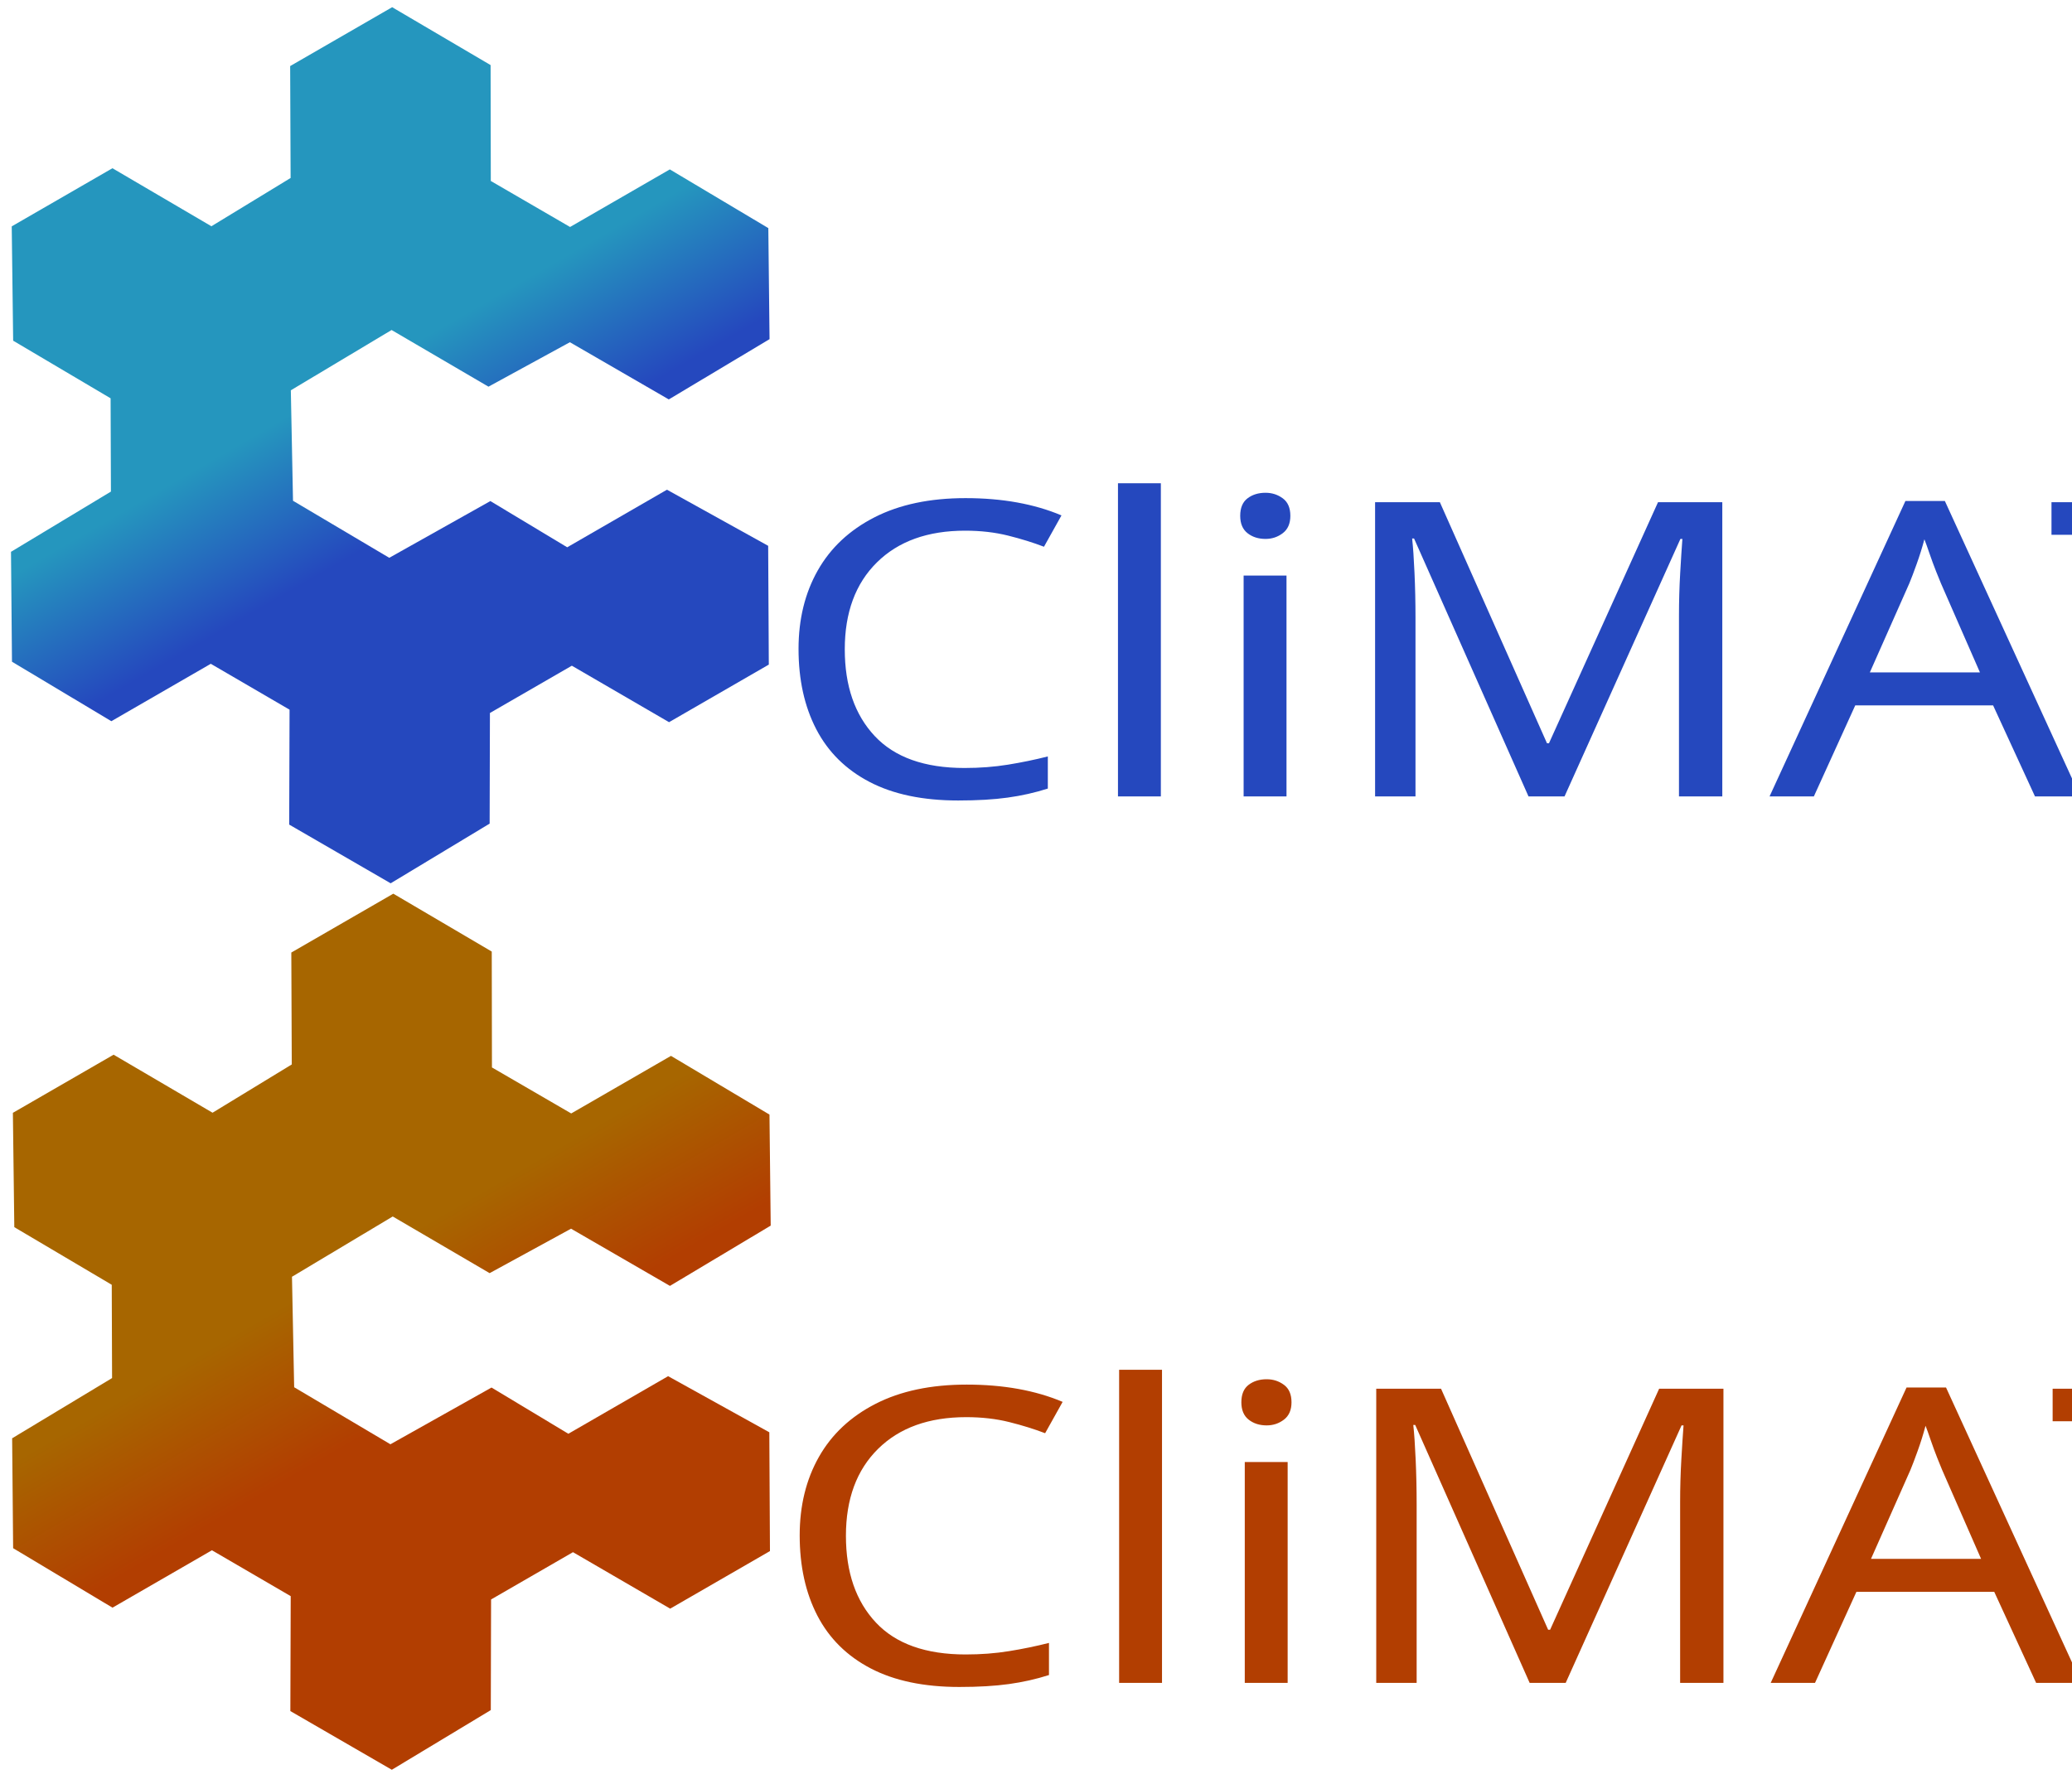
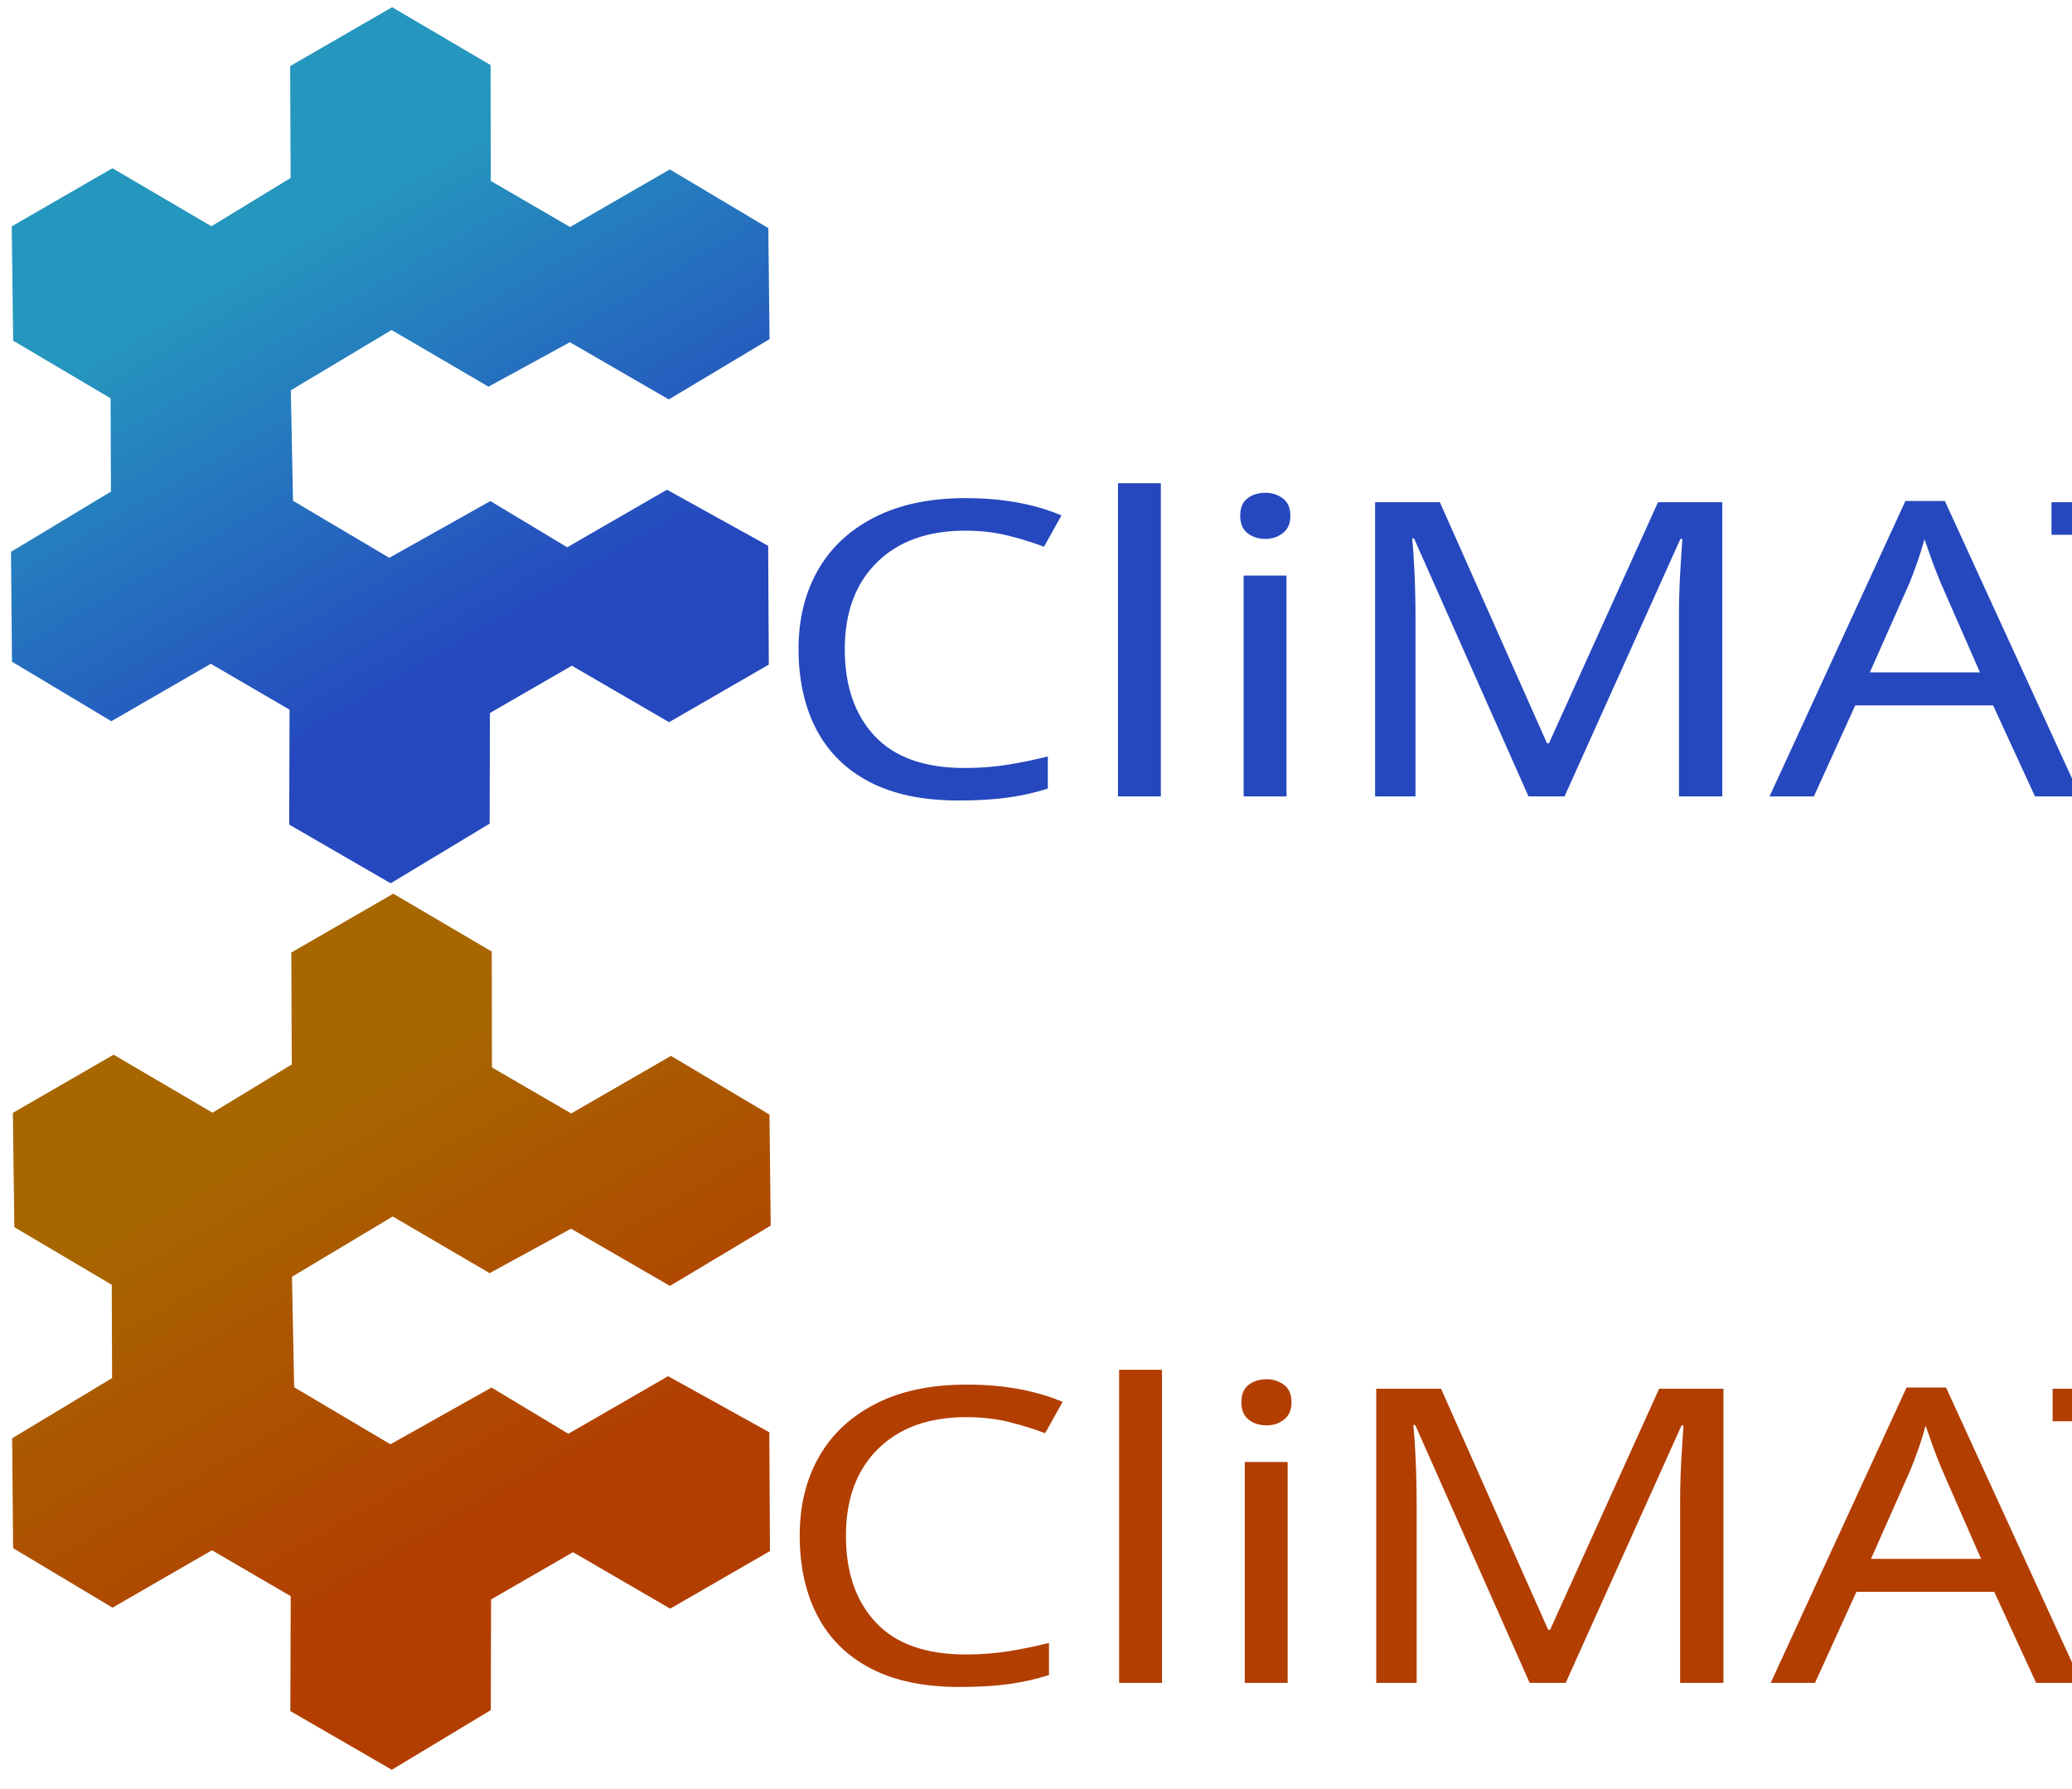
<svg xmlns="http://www.w3.org/2000/svg" xmlns:xlink="http://www.w3.org/1999/xlink" version="1.0" width="563pt" height="486pt" viewBox="0 0 563 486" preserveAspectRatio="xMidYMid" id="svg6">
  <defs id="defs10">
    <linearGradient id="linearGradient943">
-       <stop style="stop-color:#b23e01;stop-opacity:1;" offset="0.4" id="stop939" />
-       <stop style="stop-color:#a76600;stop-opacity:1;" offset="0.601" id="stop941" />
+       <stop style="stop-color:#b23e01;stop-opacity:1;" offset="0.202" id="stop939" />
+       <stop style="stop-color:#a76600;stop-opacity:1;" offset="0.804" id="stop941" />
    </linearGradient>
    <rect x="304.946" y="98.818" width="520.338" height="219.252" id="rect1590" />
    <linearGradient id="linearGradient5371">
-       <stop style="stop-color:#2548be;stop-opacity:1;" offset="0.4" id="stop5375" />
-       <stop style="stop-color:#2596be;stop-opacity:1;" offset="0.601" id="stop5367" />
+       <stop style="stop-color:#2548be;stop-opacity:1;" offset="0.204" id="stop5375" />
+       <stop style="stop-color:#2596be;stop-opacity:1;" offset="0.802" id="stop5367" />
    </linearGradient>
    <linearGradient id="linearGradient3053">
      <stop style="stop-color:#120075;stop-opacity:1;" offset="0" id="stop3051" />
    </linearGradient>
    <linearGradient id="linearGradient3033">
      <stop style="stop-color:#14007e;stop-opacity:1;" offset="0" id="stop3031" />
    </linearGradient>
    <linearGradient xlink:href="#linearGradient5371" id="linearGradient5373" x1="1964" y1="2954.5" x2="4035" y2="2954.5" gradientUnits="userSpaceOnUse" />
    <rect x="304.946" y="98.818" width="520.338" height="219.252" id="rect1590-4" />
    <linearGradient xlink:href="#linearGradient943" id="linearGradient5373-3" x1="1964" y1="2954.5" x2="4035" y2="2954.5" gradientUnits="userSpaceOnUse" gradientTransform="translate(-2088.006,1201.901)" />
  </defs>
  <g transform="matrix(-0.05,-0.08660254,-0.08660254,0.05,511.9542,233.1288)" fill="#2596be" stroke="none" id="g4">
    <path d="m 2730,3986 v -312 l -215,-123 -270,157 -276,-159 6,-314 260,-151 V 2827 L 1970,2675 V 2362 L 2250.428,2202.089 2520,2364 v 313 l 213.189,118 3.812,315 265,149 263,-145 5,-319 -265,-151 -6,-252 -269,-155 5,-319 263,-148 272,152 v 313 l 216,124 273,-157 270,153 v 320 l -264,151 -6,252 271,154 v 316 l -271,152 -268,-151 -220,126 -6,317 -260,147 z" id="path210" style="opacity:1;fill:url(#linearGradient5373);fill-opacity:1;fill-rule:nonzero;stroke:none;stroke-width:10;stroke-linecap:butt;stroke-linejoin:round;stroke-dasharray:none;stroke-opacity:1;paint-order:markers fill stroke" />
    <text xml:space="preserve" transform="matrix(-4.785875,-8.289379,-7.014612,4.049887,4790.449,4103.984)" id="text1588" style="font-style:normal;font-variant:normal;font-weight:normal;font-stretch:normal;font-size:138.24px;font-family:'Aldo the Apache';-inkscape-font-specification:'Aldo the Apache, Normal';font-variant-ligatures:normal;font-variant-caps:normal;font-variant-numeric:normal;font-variant-east-asian:normal;white-space:pre;shape-inside:url(#rect1590);display:inline;fill:#2548be;fill-opacity:1;stroke-width:1.333;stroke-linejoin:round;paint-order:markers fill stroke">
-       <tspan x="304.945" y="238.253" id="tspan997">CliMAT</tspan>
+       <tspan x="304.945" y="238.253" id="tspan1691">CliMAT</tspan>
    </text>
    <path d="m 641.994,5187.901 v -312 l -215,-123 -270,157 -276,-159 6,-314 260,-151 v -257 l -265,-152 v -313 l 280.428,-159.911 269.572,161.911 v 313 l 213.189,118 3.812,315 265,149 263,-145 5,-319 -265,-151 -6,-252 -269,-155 5,-319 263,-148 272,152 v 313 l 216,124 273,-157 270,153 v 320 l -264,151 -6,252 271,154 v 316 l -271,152 -268,-151 -220,126 -6,317 -260,147 z" id="path210-6" style="fill:url(#linearGradient5373-3);fill-opacity:1;fill-rule:nonzero;stroke:none;stroke-width:10;stroke-linecap:butt;stroke-linejoin:round;stroke-dasharray:none;stroke-opacity:1;paint-order:markers fill stroke" />
    <text xml:space="preserve" transform="matrix(-4.785875,-8.289379,-7.014612,4.049887,2702.444,5305.886)" id="text1588-9" style="font-style:normal;font-variant:normal;font-weight:normal;font-stretch:normal;font-size:138.24px;font-family:'Aldo the Apache';-inkscape-font-specification:'Aldo the Apache, Normal';font-variant-ligatures:normal;font-variant-caps:normal;font-variant-numeric:normal;font-variant-east-asian:normal;white-space:pre;shape-inside:url(#rect1590-4);display:inline;fill:#b23e01;fill-opacity:1;stroke-width:1.333;stroke-linejoin:round;paint-order:markers fill stroke">
-       <tspan x="304.945" y="238.253" id="tspan999">CliMAT</tspan>
+       <tspan x="304.945" y="238.253" id="tspan1693">CliMAT</tspan>
    </text>
  </g>
</svg>
